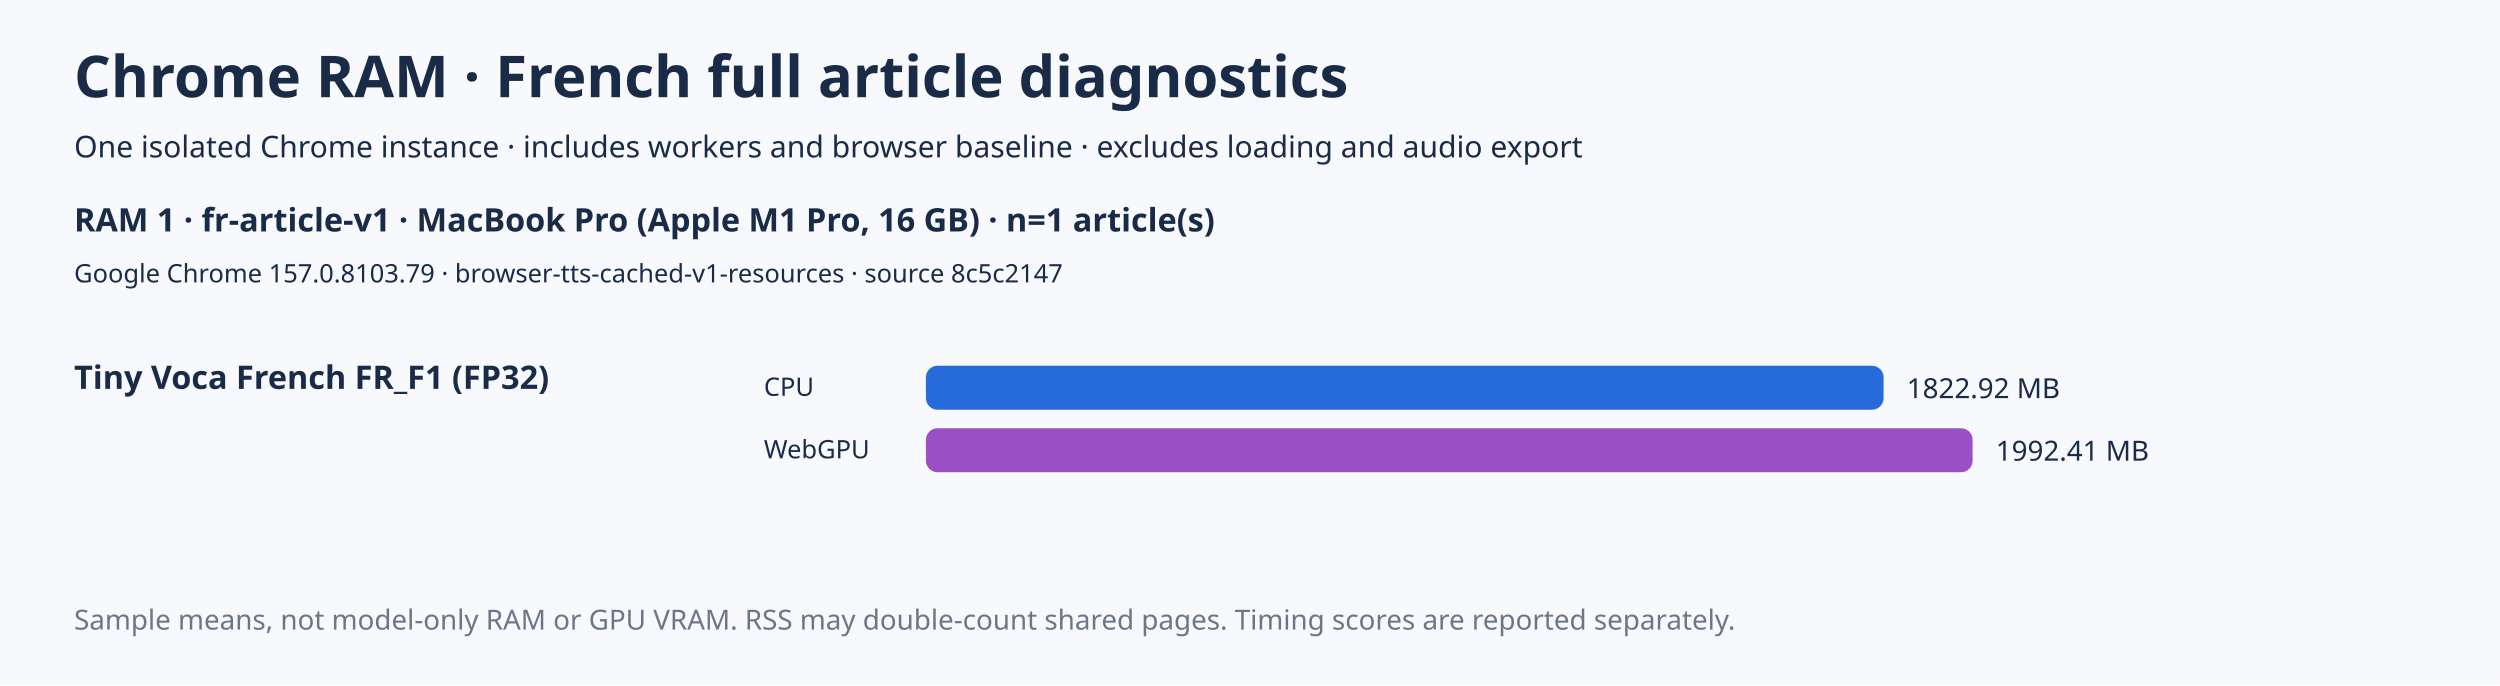
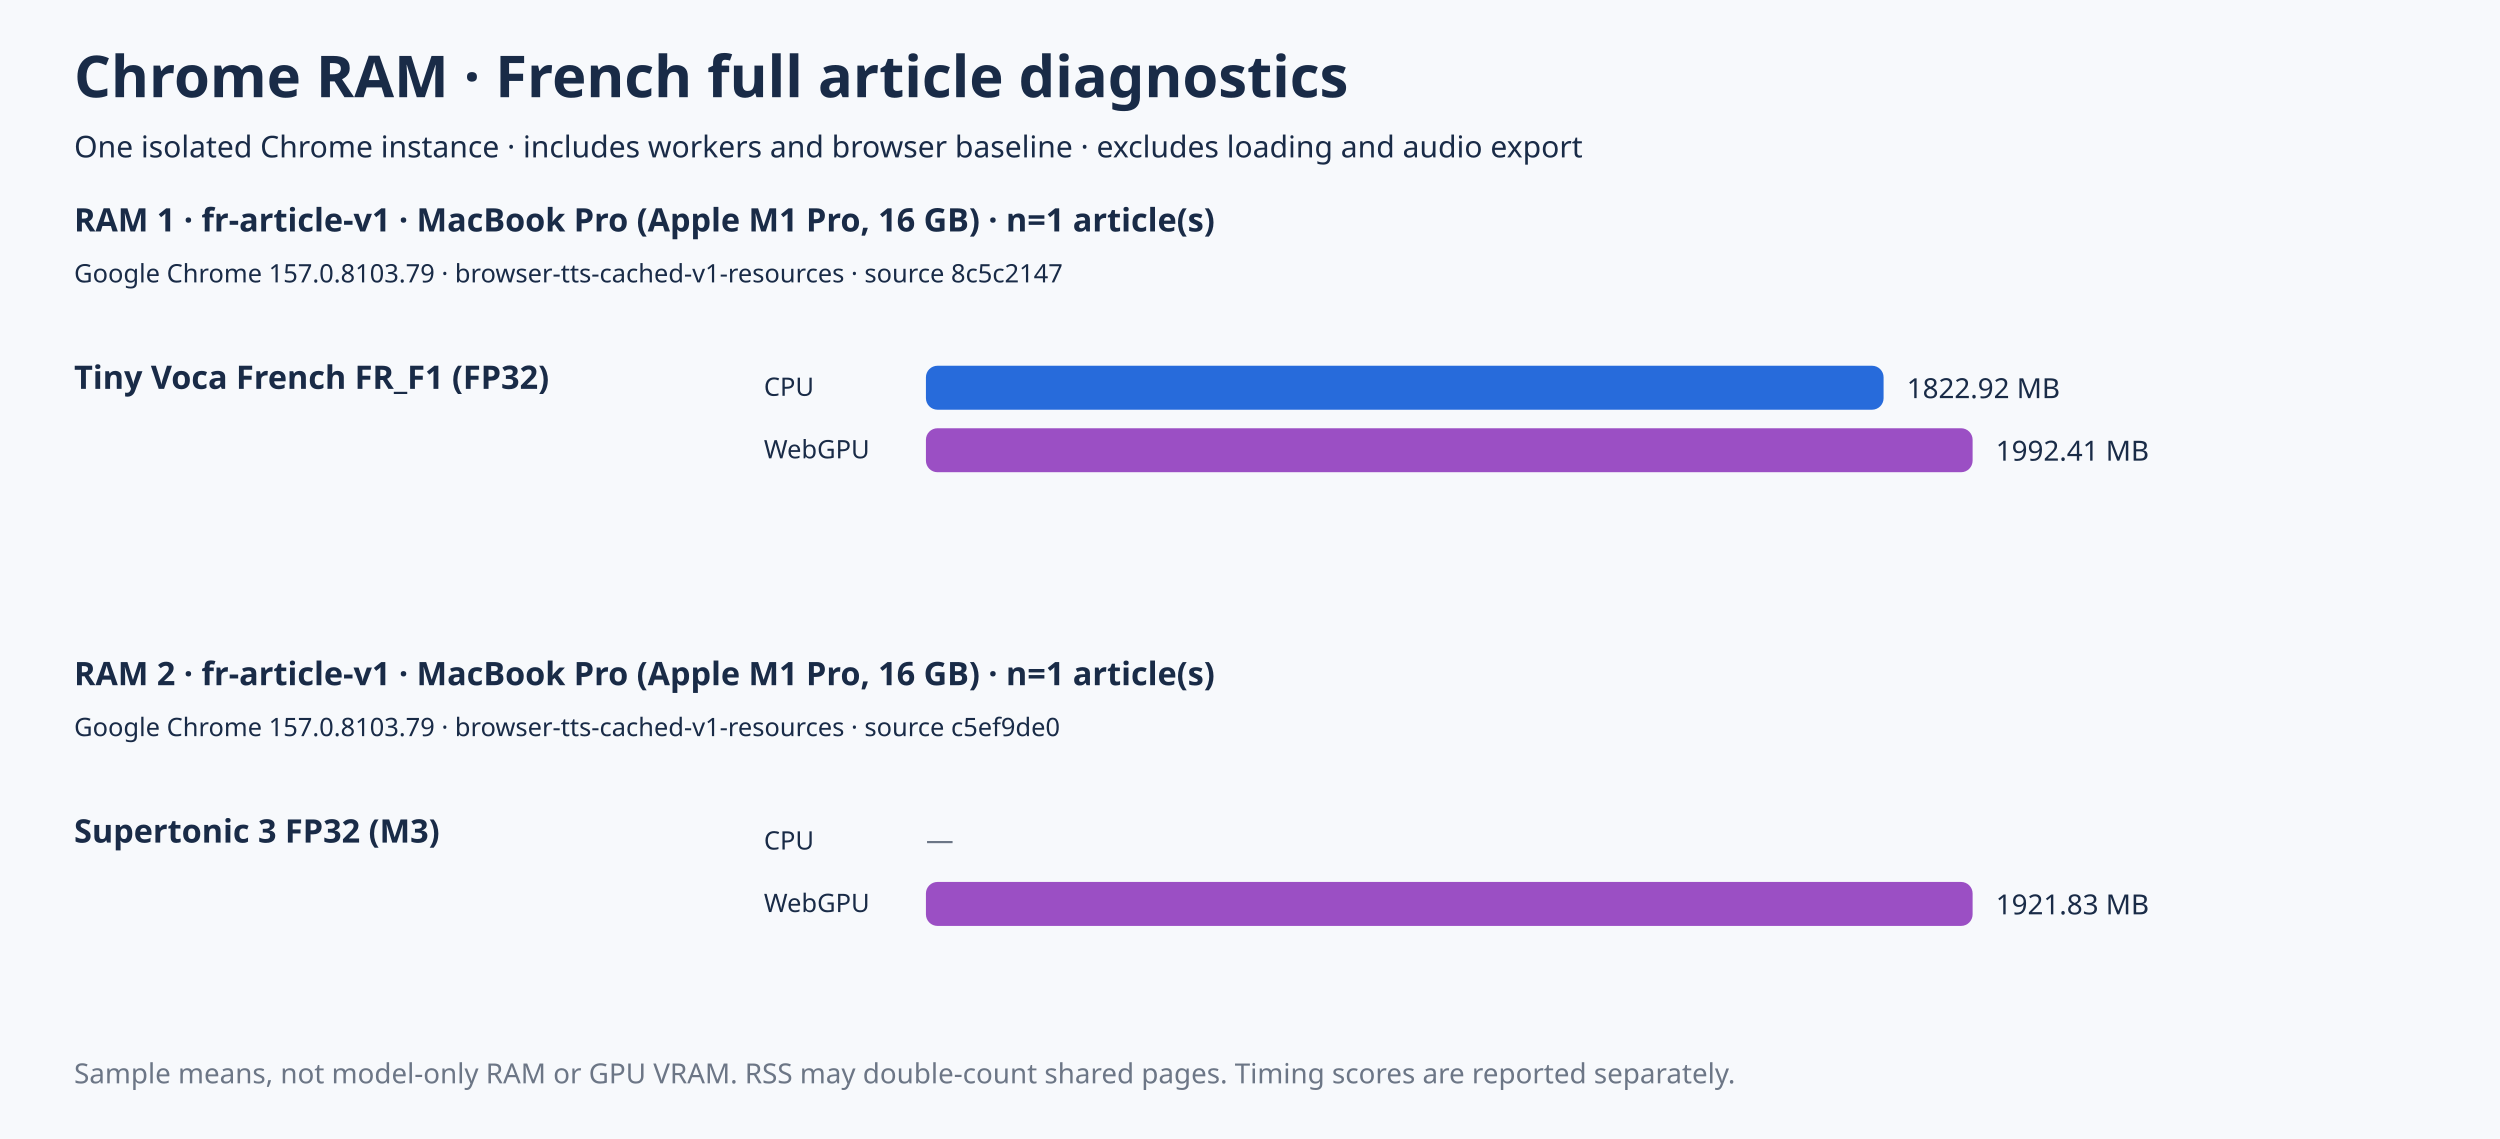
- <svg xmlns="http://www.w3.org/2000/svg" width="1080" height="296" viewBox="0 0 1080 296" role="img" aria-labelledby="title desc">
+ <svg xmlns="http://www.w3.org/2000/svg" width="1080" height="492" viewBox="0 0 1080 492" role="img" aria-labelledby="title desc">
  <rect width="100%" height="100%" fill="#f7f9fc" />
  <g font-family="system-ui,sans-serif" fill="#192b47">
    <text x="32" y="42" font-size="25" font-weight="700">Chrome RAM · French full article diagnostics</text>
    <text x="32" y="68" font-size="13">One isolated Chrome instance · includes workers and browser baseline · excludes loading and audio export</text>
    <text x="32" y="100" font-size="14" font-weight="700">RAM 1 · fr-article-v1 · MacBook Pro (Apple M1 Pro, 16 GB) · n=1 article(s)</text>
    <text x="32" y="122" font-size="11">Google Chrome 157.0.8103.79 · browser-tts-cached-v1-resources · source 8c5c2147</text>
    <text x="32" y="168" font-size="14" font-weight="600">Tiny Voca French FR_F1 (FP32)</text>
    <text x="330" y="171" font-size="11">CPU</text>
    <rect x="400" y="158" width="413.71" height="19" rx="5" fill="#276bdb" />
    <text x="823.71" y="172" font-size="12">1822.92 MB</text>
    <text x="330" y="198" font-size="11">WebGPU</text>
    <rect x="400" y="185" width="452.17" height="19" rx="5" fill="#9b4fc4" />
    <text x="862.17" y="199" font-size="12">1992.41 MB</text>
-     <text x="32" y="272" font-size="12" fill="#6c7686">Sample means, not model-only RAM or GPU VRAM. RSS may double-count shared pages. Timing scores are reported separately.</text>
+     <text x="32" y="296" font-size="14" font-weight="700">RAM 2 · fr-article-v1 · MacBook Pro (Apple M1 Pro, 16 GB) · n=1 article(s)</text>
+     <text x="32" y="318" font-size="11">Google Chrome 157.0.8103.79 · browser-tts-cached-v1-resources · source c5ef9de0</text>
+     <text x="32" y="364" font-size="14" font-weight="600">Supertonic 3 FP32 (M3)</text>
+     <text x="330" y="367" font-size="11">CPU</text>
+     <text x="400" y="367" font-size="12" fill="#6c7686">—</text>
+     <text x="330" y="394" font-size="11">WebGPU</text>
+     <rect x="400" y="381" width="452.17" height="19" rx="5" fill="#9b4fc4" />
+     <text x="862.17" y="395" font-size="12">1921.83 MB</text>
+     <text x="32" y="468" font-size="12" fill="#6c7686">Sample means, not model-only RAM or GPU VRAM. RSS may double-count shared pages. Timing scores are reported separately.</text>
  </g>
</svg>
